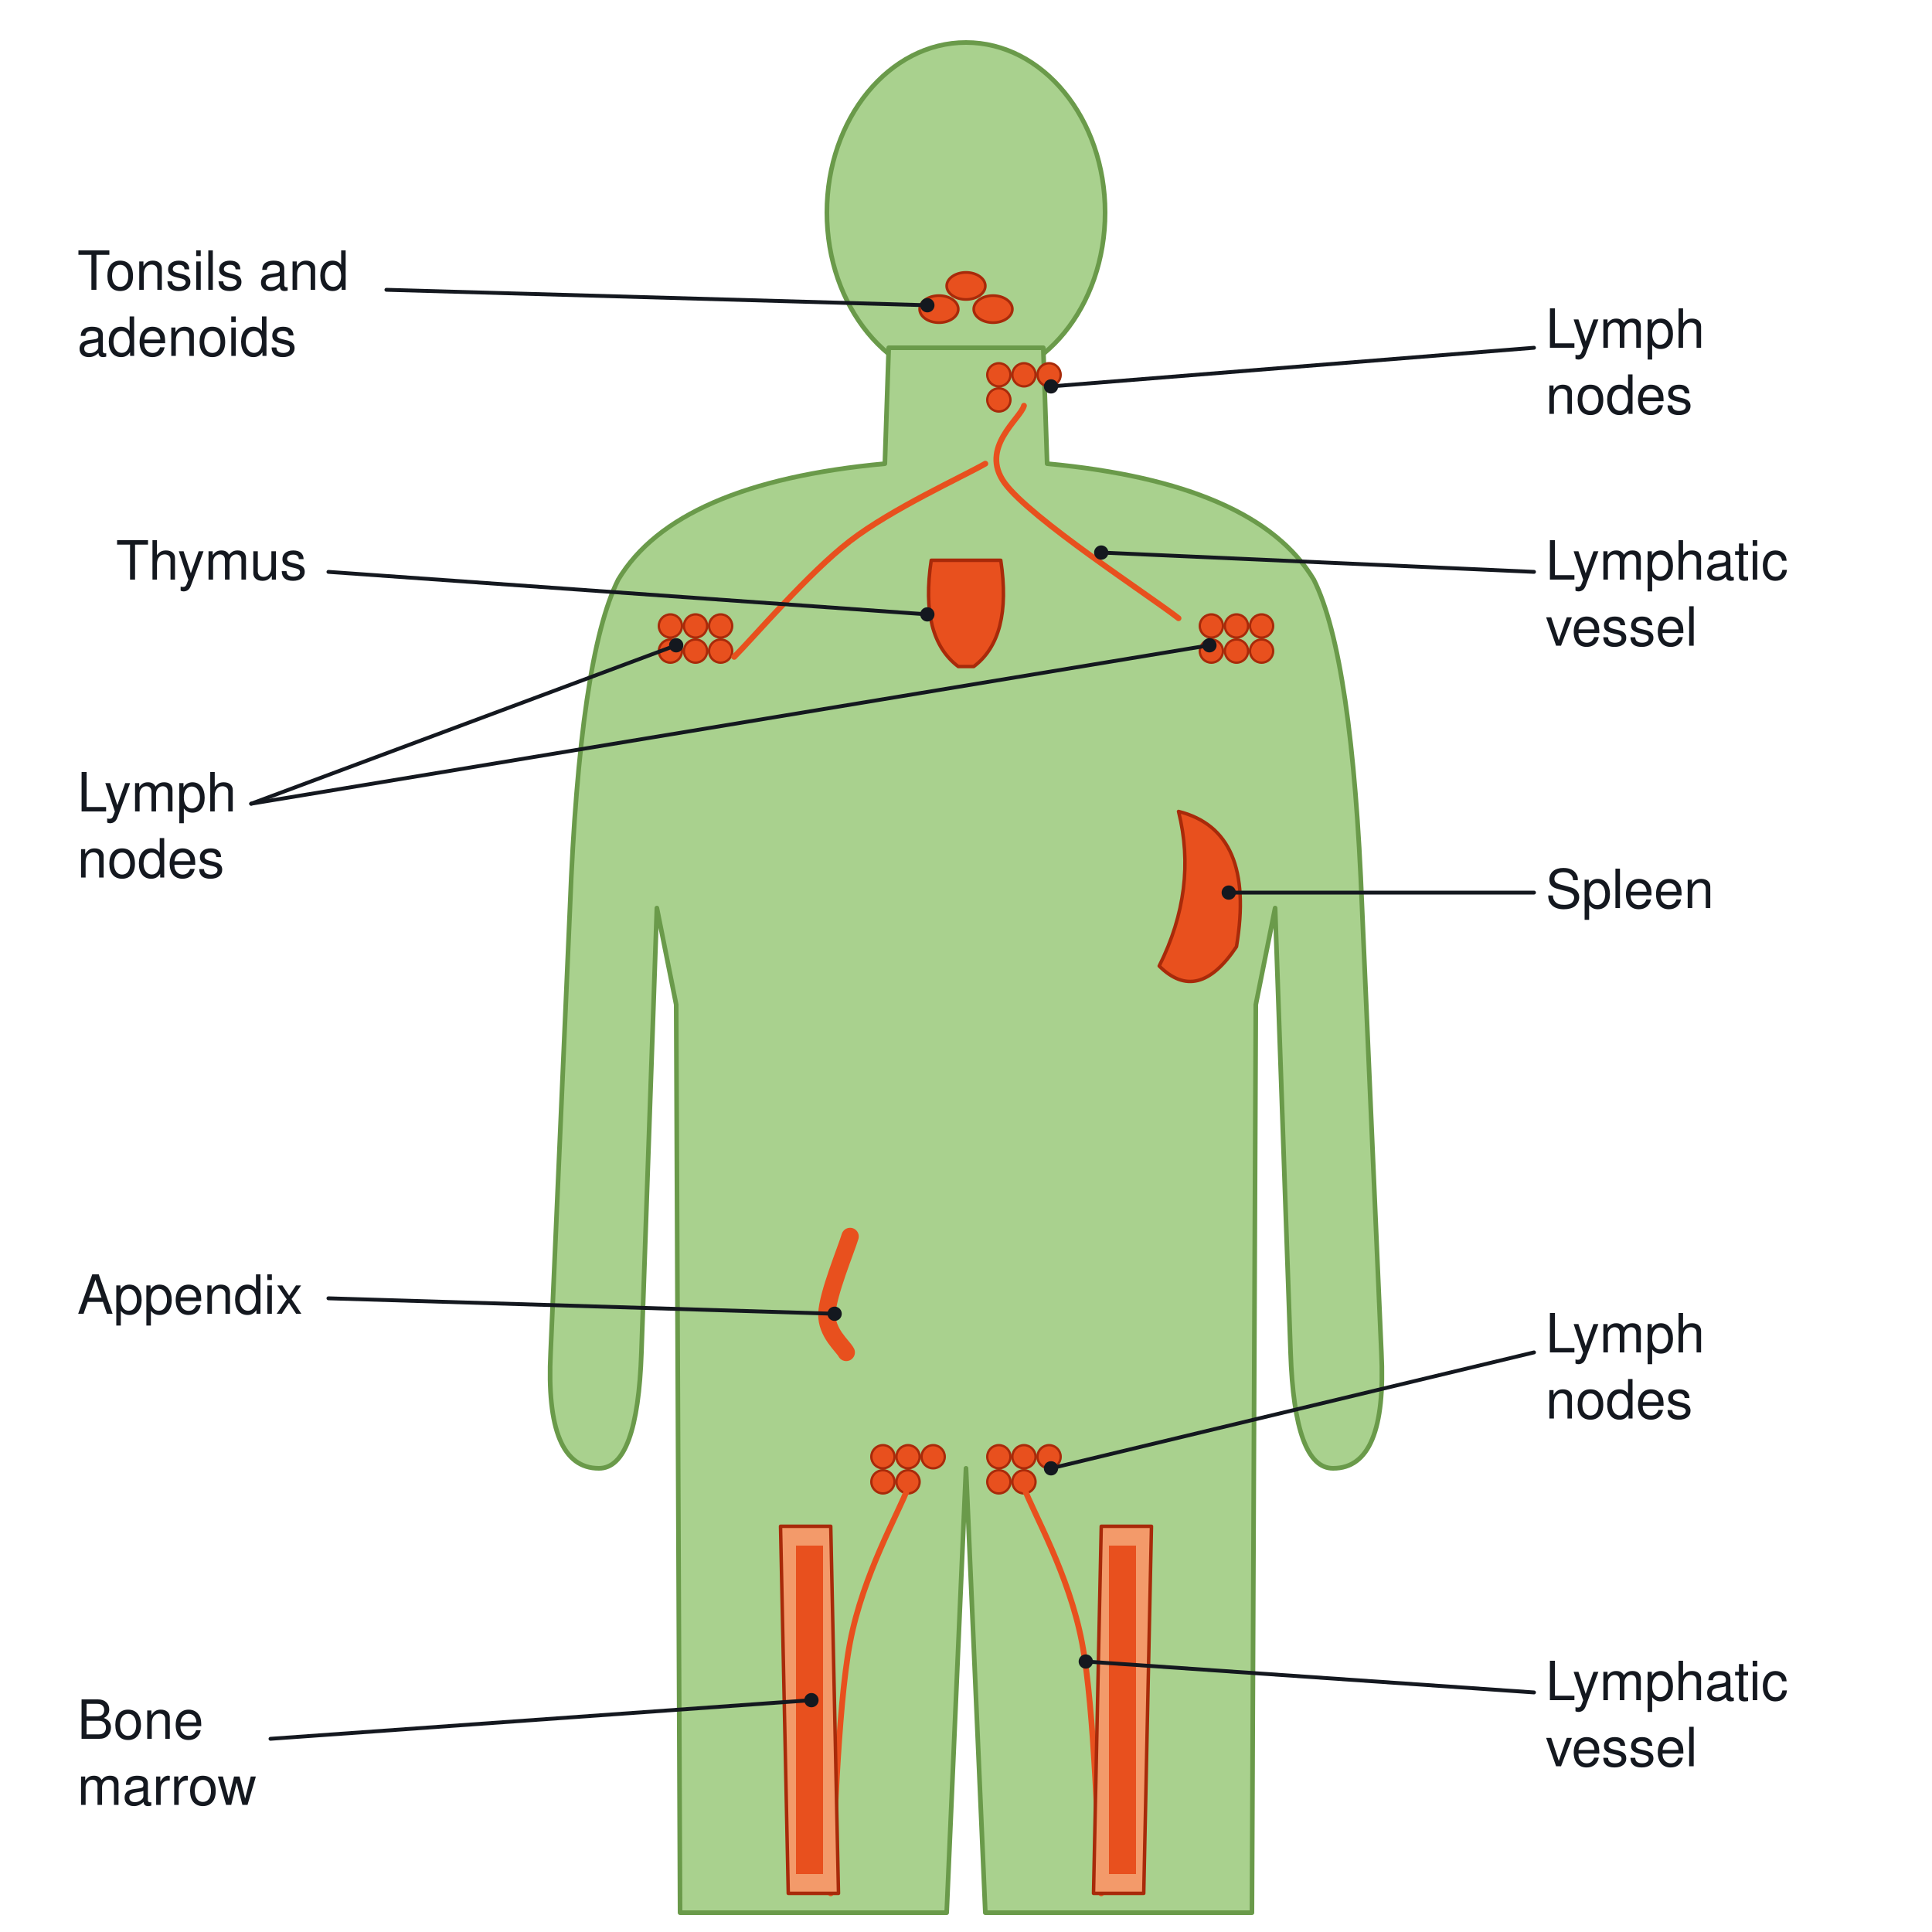
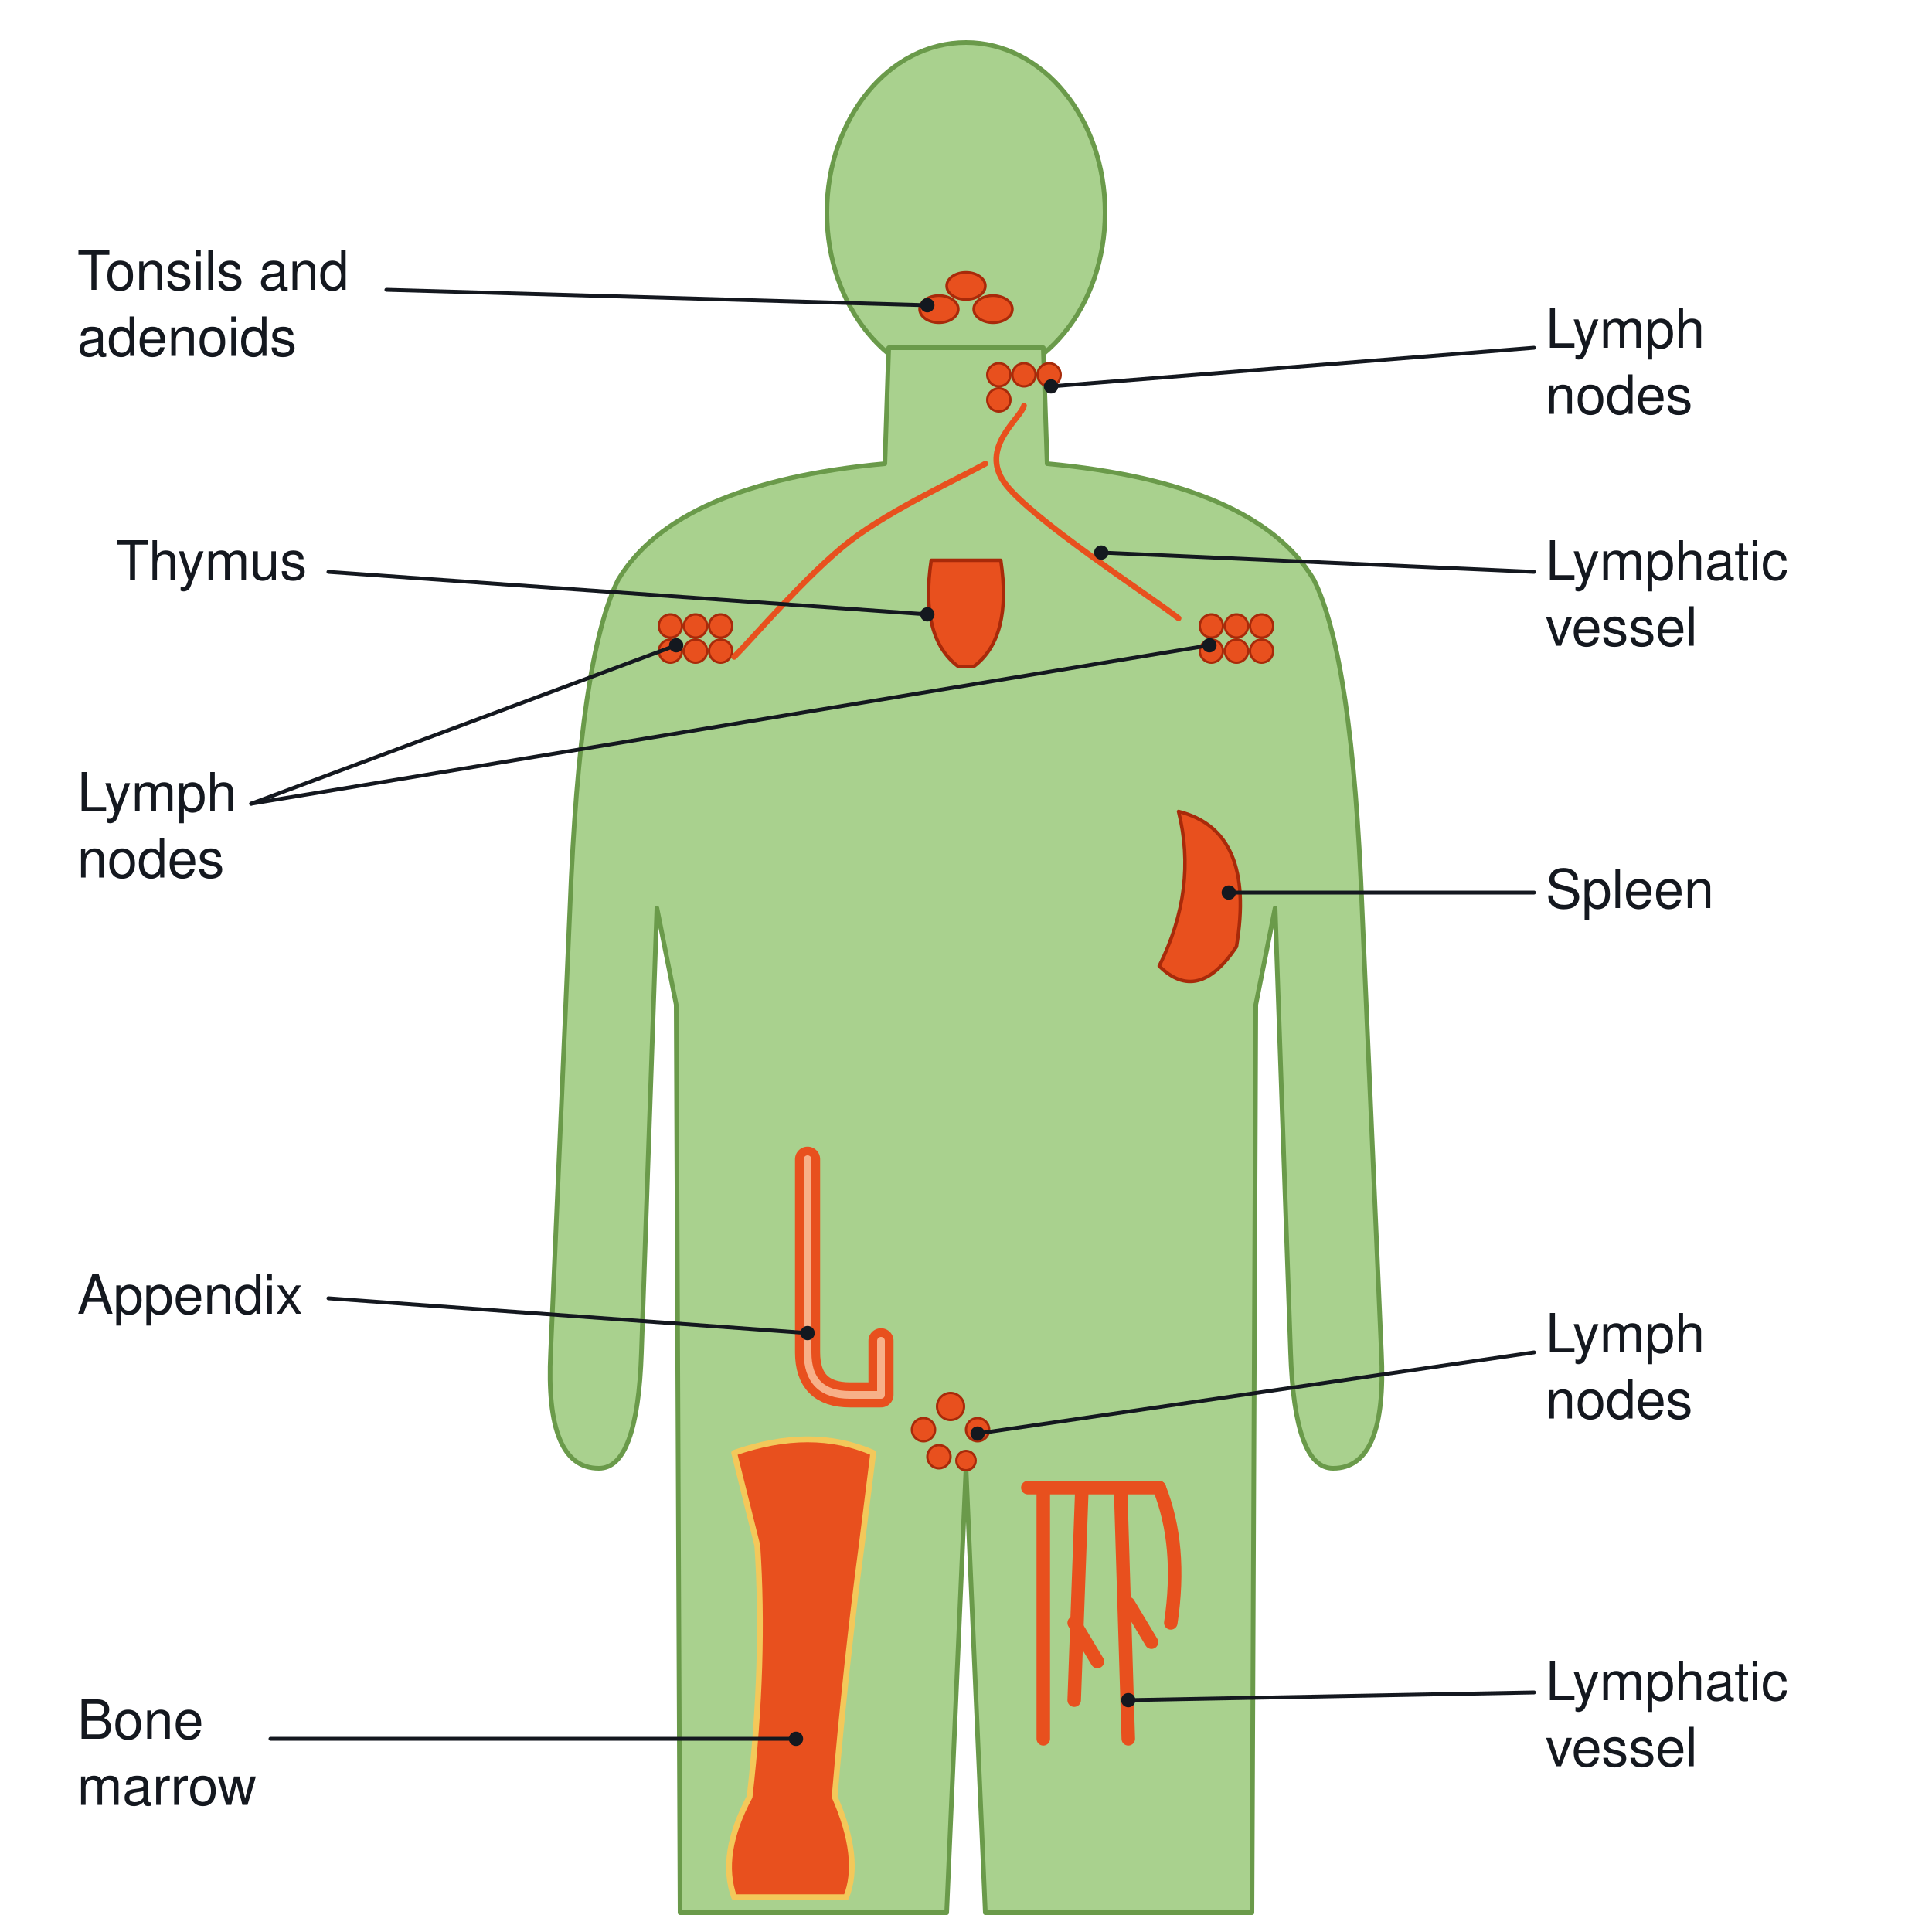
<svg xmlns="http://www.w3.org/2000/svg" viewBox="0 0 1000 1000" font-family="Segoe UI, Helvetica, Arial, sans-serif">
  <rect width="1000" height="1000" fill="#ffffff" />
  <ellipse cx="500.0" cy="110.0" rx="72.0" ry="88.0" stroke="#6a9a4a" stroke-width="2.4" fill="#a9d18e" />
  <path d="M460 180 L458 240 Q350 250 320 300 Q300 340 295 470 L285 700 Q282 760 310 760 Q330 760 332 700 L340 470 L350 520 L352 990 L490 990 L500 760 L510 990 L648 990 L650 520 L660 470 L668 700 Q670 760 690 760 Q718 760 715 700 L705 470 Q700 340 680 300 Q650 250 542 240 L540 180 Z" stroke="#6a9a4a" stroke-width="2.4" fill="#a9d18e" stroke-linejoin="round" stroke-linecap="round" />
  <ellipse cx="486.0" cy="160.0" rx="10.0" ry="7.0" stroke="#a82a0a" stroke-width="1.4" fill="#e8501e" />
  <ellipse cx="514.0" cy="160.0" rx="10.0" ry="7.0" stroke="#a82a0a" stroke-width="1.4" fill="#e8501e" />
  <ellipse cx="500.0" cy="148.0" rx="10.0" ry="7.0" stroke="#a82a0a" stroke-width="1.4" fill="#e8501e" />
  <circle cx="517.0" cy="194.0" r="6.0" stroke="#a82a0a" stroke-width="1.2" fill="#e8501e" />
  <circle cx="530.0" cy="194.0" r="6.0" stroke="#a82a0a" stroke-width="1.2" fill="#e8501e" />
  <circle cx="543.0" cy="194.0" r="6.0" stroke="#a82a0a" stroke-width="1.2" fill="#e8501e" />
  <circle cx="517.0" cy="207.0" r="6.0" stroke="#a82a0a" stroke-width="1.2" fill="#e8501e" />
  <circle cx="347.0" cy="324.0" r="6.0" stroke="#a82a0a" stroke-width="1.2" fill="#e8501e" />
  <circle cx="360.0" cy="324.0" r="6.0" stroke="#a82a0a" stroke-width="1.2" fill="#e8501e" />
  <circle cx="373.0" cy="324.0" r="6.0" stroke="#a82a0a" stroke-width="1.2" fill="#e8501e" />
  <circle cx="347.0" cy="337.0" r="6.0" stroke="#a82a0a" stroke-width="1.2" fill="#e8501e" />
  <circle cx="360.0" cy="337.0" r="6.0" stroke="#a82a0a" stroke-width="1.2" fill="#e8501e" />
  <circle cx="373.0" cy="337.0" r="6.0" stroke="#a82a0a" stroke-width="1.2" fill="#e8501e" />
  <circle cx="627.0" cy="324.0" r="6.0" stroke="#a82a0a" stroke-width="1.2" fill="#e8501e" />
  <circle cx="640.0" cy="324.0" r="6.0" stroke="#a82a0a" stroke-width="1.2" fill="#e8501e" />
  <circle cx="653.0" cy="324.0" r="6.0" stroke="#a82a0a" stroke-width="1.2" fill="#e8501e" />
  <circle cx="627.0" cy="337.0" r="6.0" stroke="#a82a0a" stroke-width="1.2" fill="#e8501e" />
  <circle cx="640.0" cy="337.0" r="6.0" stroke="#a82a0a" stroke-width="1.2" fill="#e8501e" />
  <circle cx="653.0" cy="337.0" r="6.0" stroke="#a82a0a" stroke-width="1.2" fill="#e8501e" />
-   <circle cx="457.0" cy="754.0" r="6.0" stroke="#a82a0a" stroke-width="1.2" fill="#e8501e" />
-   <circle cx="470.0" cy="754.0" r="6.0" stroke="#a82a0a" stroke-width="1.2" fill="#e8501e" />
-   <circle cx="483.0" cy="754.0" r="6.0" stroke="#a82a0a" stroke-width="1.2" fill="#e8501e" />
-   <circle cx="457.0" cy="767.0" r="6.0" stroke="#a82a0a" stroke-width="1.2" fill="#e8501e" />
-   <circle cx="470.0" cy="767.0" r="6.0" stroke="#a82a0a" stroke-width="1.2" fill="#e8501e" />
-   <circle cx="517.0" cy="754.0" r="6.0" stroke="#a82a0a" stroke-width="1.2" fill="#e8501e" />
-   <circle cx="530.0" cy="754.0" r="6.0" stroke="#a82a0a" stroke-width="1.2" fill="#e8501e" />
-   <circle cx="543.0" cy="754.0" r="6.0" stroke="#a82a0a" stroke-width="1.2" fill="#e8501e" />
-   <circle cx="517.0" cy="767.0" r="6.0" stroke="#a82a0a" stroke-width="1.2" fill="#e8501e" />
-   <circle cx="530.0" cy="767.0" r="6.0" stroke="#a82a0a" stroke-width="1.2" fill="#e8501e" />
  <path d="M530.0 210.0 C528.3 216.7 506.7 231.7 520.0 250.0 C533.3 268.3 595.0 308.3 610.0 320.0" stroke="#e8501e" stroke-width="3" fill="none" stroke-linecap="round" stroke-linejoin="round" />
-   <path d="M470.0 770.0 C465.0 783.3 446.7 815.0 440.0 850.0 C433.3 885.0 431.7 958.3 430.0 980.0" stroke="#e8501e" stroke-width="3" fill="none" stroke-linecap="round" stroke-linejoin="round" />
-   <path d="M530.0 770.0 C535.0 783.3 553.3 815.0 560.0 850.0 C566.7 885.0 568.3 958.3 570.0 980.0" stroke="#e8501e" stroke-width="3" fill="none" stroke-linecap="round" stroke-linejoin="round" />
  <path d="M380.0 340.0 C390.0 330.0 418.3 296.7 440.0 280.0 C461.7 263.3 498.3 246.7 510.0 240.0" stroke="#e8501e" stroke-width="3" fill="none" stroke-linecap="round" stroke-linejoin="round" />
  <path d="M482 290 Q476 330 496 345 L504 345 Q524 330 518 290 Z" stroke="#a82a0a" stroke-width="1.8" fill="#e8501e" stroke-linejoin="round" stroke-linecap="round" />
  <path d="M610 420 Q650 430 640 490 Q620 520 600 500 Q620 460 610 420 Z" stroke="#a82a0a" stroke-width="1.8" fill="#e8501e" stroke-linejoin="round" stroke-linecap="round" />
-   <path d="M440.0 640.0 C438.0 646.7 428.3 670.0 428.0 680.0 C427.7 690.0 436.3 696.7 438.0 700.0" stroke="#e8501e" stroke-width="9" fill="none" stroke-linecap="round" stroke-linejoin="round" />
-   <path d="M430 790 L434 980 L408 980 L404 790 Z" stroke="#a82a0a" stroke-width="1.8" fill="#f39a6a" stroke-linejoin="round" stroke-linecap="round" />
-   <rect x="412.0" y="800.0" width="14.0" height="170.0" rx="0" stroke="none" stroke-width="0" fill="#e8501e" />
-   <path d="M570 790 L566 980 L592 980 L596 790 Z" stroke="#a82a0a" stroke-width="1.8" fill="#f39a6a" stroke-linejoin="round" stroke-linecap="round" />
-   <rect x="574.0" y="800.0" width="14.0" height="170.0" rx="0" stroke="none" stroke-width="0" fill="#e8501e" />
+   <path d="M418 600 L418 700 Q418 722 440 722 L456 722 L456 694" stroke="#e8501e" stroke-width="13" fill="none" stroke-linejoin="round" stroke-linecap="round" />
+   <path d="M418 600 L418 700 Q418 722 440 722 L456 722 L456 694" stroke="#f7b089" stroke-width="4" fill="none" stroke-linejoin="round" stroke-linecap="round" />
+   <path d="M380 752 Q420 738 452 752 L446 800 Q438 860 432 930 Q446 962 438 982 L380 982 Q372 960 388 930 Q396 860 392 800 Z" stroke="#f3c85a" stroke-width="3" fill="#e8501e" stroke-linejoin="round" />
+   <circle cx="492" cy="728" r="7" stroke="#a82a0a" stroke-width="1.2" fill="#e8501e" />
+   <circle cx="478" cy="740" r="6" stroke="#a82a0a" stroke-width="1.2" fill="#e8501e" />
+   <circle cx="506" cy="740" r="6" stroke="#a82a0a" stroke-width="1.2" fill="#e8501e" />
+   <circle cx="486" cy="754" r="6" stroke="#a82a0a" stroke-width="1.2" fill="#e8501e" />
+   <circle cx="500" cy="756" r="5" stroke="#a82a0a" stroke-width="1.2" fill="#e8501e" />
+   <g stroke="#e8501e" stroke-width="7" fill="none" stroke-linecap="round" stroke-linejoin="round">
+     <path d="M532 770 L600 770" />
+     <path d="M540 770 L540 900" />
+     <path d="M560 770 L556 880" />
+     <path d="M580 770 L584 900" />
+     <path d="M600 770 Q612 800 606 840" />
+     <path d="M556 840 L568 860" />
+     <path d="M584 830 L596 850" />
+   </g>
  <text x="40.0" y="150.0" font-size="28" fill="#14181f" text-anchor="start" font-weight="400">Tonsils and</text>
  <text x="40.0" y="184.2" font-size="28" fill="#14181f" text-anchor="start" font-weight="400">adenoids</text>
  <line x1="200.0" y1="150.0" x2="480.0" y2="158.0" stroke="#14181f" stroke-width="2" stroke-linecap="round" />
  <circle cx="480.0" cy="158.0" r="3.2" stroke="#14181f" stroke-width="1" fill="#14181f" />
  <text x="800.0" y="180.0" font-size="28" fill="#14181f" text-anchor="start" font-weight="400">Lymph</text>
  <text x="800.0" y="214.2" font-size="28" fill="#14181f" text-anchor="start" font-weight="400">nodes</text>
  <line x1="794.0" y1="180.0" x2="544.0" y2="200.0" stroke="#14181f" stroke-width="2" stroke-linecap="round" />
  <circle cx="544.0" cy="200.0" r="3.2" stroke="#14181f" stroke-width="1" fill="#14181f" />
  <text x="800.0" y="300.0" font-size="28" fill="#14181f" text-anchor="start" font-weight="400">Lymphatic</text>
  <text x="800.0" y="334.2" font-size="28" fill="#14181f" text-anchor="start" font-weight="400">vessel</text>
  <line x1="794.0" y1="296.0" x2="570.0" y2="286.0" stroke="#14181f" stroke-width="2" stroke-linecap="round" />
  <circle cx="570.0" cy="286.0" r="3.2" stroke="#14181f" stroke-width="1" fill="#14181f" />
  <text x="60.0" y="300.0" font-size="28" fill="#14181f" text-anchor="start" font-weight="400">Thymus</text>
  <line x1="170.0" y1="296.0" x2="480.0" y2="318.0" stroke="#14181f" stroke-width="2" stroke-linecap="round" />
  <circle cx="480.0" cy="318.0" r="3.2" stroke="#14181f" stroke-width="1" fill="#14181f" />
  <text x="40.0" y="420.0" font-size="28" fill="#14181f" text-anchor="start" font-weight="400">Lymph</text>
  <text x="40.0" y="454.2" font-size="28" fill="#14181f" text-anchor="start" font-weight="400">nodes</text>
  <line x1="130.0" y1="416.0" x2="350.0" y2="334.0" stroke="#14181f" stroke-width="2" stroke-linecap="round" />
  <circle cx="350.0" cy="334.0" r="3.2" stroke="#14181f" stroke-width="1" fill="#14181f" />
  <line x1="130.0" y1="416.0" x2="626.0" y2="334.0" stroke="#14181f" stroke-width="2" stroke-linecap="round" />
  <circle cx="626.0" cy="334.0" r="3.2" stroke="#14181f" stroke-width="1" fill="#14181f" />
  <text x="800.0" y="470.0" font-size="28" fill="#14181f" text-anchor="start" font-weight="400">Spleen</text>
  <line x1="794.0" y1="462.0" x2="636.0" y2="462.0" stroke="#14181f" stroke-width="2" stroke-linecap="round" />
  <circle cx="636.0" cy="462.0" r="3.2" stroke="#14181f" stroke-width="1" fill="#14181f" />
  <text x="800.0" y="700.0" font-size="28" fill="#14181f" text-anchor="start" font-weight="400">Lymph</text>
  <text x="800.0" y="734.2" font-size="28" fill="#14181f" text-anchor="start" font-weight="400">nodes</text>
-   <line x1="794.0" y1="700.0" x2="544.0" y2="760.0" stroke="#14181f" stroke-width="2" stroke-linecap="round" />
-   <circle cx="544.0" cy="760.0" r="3.2" stroke="#14181f" stroke-width="1" fill="#14181f" />
+   <line x1="794.0" y1="700.0" x2="506.0" y2="742.0" stroke="#14181f" stroke-width="2" stroke-linecap="round" />
+   <circle cx="506.0" cy="742.0" r="3.2" stroke="#14181f" stroke-width="1" fill="#14181f" />
  <text x="40.0" y="680.0" font-size="28" fill="#14181f" text-anchor="start" font-weight="400">Appendix</text>
-   <line x1="170.0" y1="672.0" x2="432.0" y2="680.0" stroke="#14181f" stroke-width="2" stroke-linecap="round" />
-   <circle cx="432.0" cy="680.0" r="3.2" stroke="#14181f" stroke-width="1" fill="#14181f" />
+   <line x1="170.0" y1="672.0" x2="418.0" y2="690.0" stroke="#14181f" stroke-width="2" stroke-linecap="round" />
+   <circle cx="418.0" cy="690.0" r="3.2" stroke="#14181f" stroke-width="1" fill="#14181f" />
  <text x="800.0" y="880.0" font-size="28" fill="#14181f" text-anchor="start" font-weight="400">Lymphatic</text>
  <text x="800.0" y="914.2" font-size="28" fill="#14181f" text-anchor="start" font-weight="400">vessel</text>
-   <line x1="794.0" y1="876.0" x2="562.0" y2="860.0" stroke="#14181f" stroke-width="2" stroke-linecap="round" />
-   <circle cx="562.0" cy="860.0" r="3.2" stroke="#14181f" stroke-width="1" fill="#14181f" />
+   <line x1="794.0" y1="876.0" x2="584.0" y2="880.0" stroke="#14181f" stroke-width="2" stroke-linecap="round" />
+   <circle cx="584.0" cy="880.0" r="3.2" stroke="#14181f" stroke-width="1" fill="#14181f" />
  <text x="40.0" y="900.0" font-size="28" fill="#14181f" text-anchor="start" font-weight="400">Bone</text>
  <text x="40.0" y="934.2" font-size="28" fill="#14181f" text-anchor="start" font-weight="400">marrow</text>
-   <line x1="140.0" y1="900.0" x2="420.0" y2="880.0" stroke="#14181f" stroke-width="2" stroke-linecap="round" />
-   <circle cx="420.0" cy="880.0" r="3.2" stroke="#14181f" stroke-width="1" fill="#14181f" />
+   <line x1="140.0" y1="900.0" x2="412.0" y2="900.0" stroke="#14181f" stroke-width="2" stroke-linecap="round" />
+   <circle cx="412.0" cy="900.0" r="3.2" stroke="#14181f" stroke-width="1" fill="#14181f" />
</svg>
